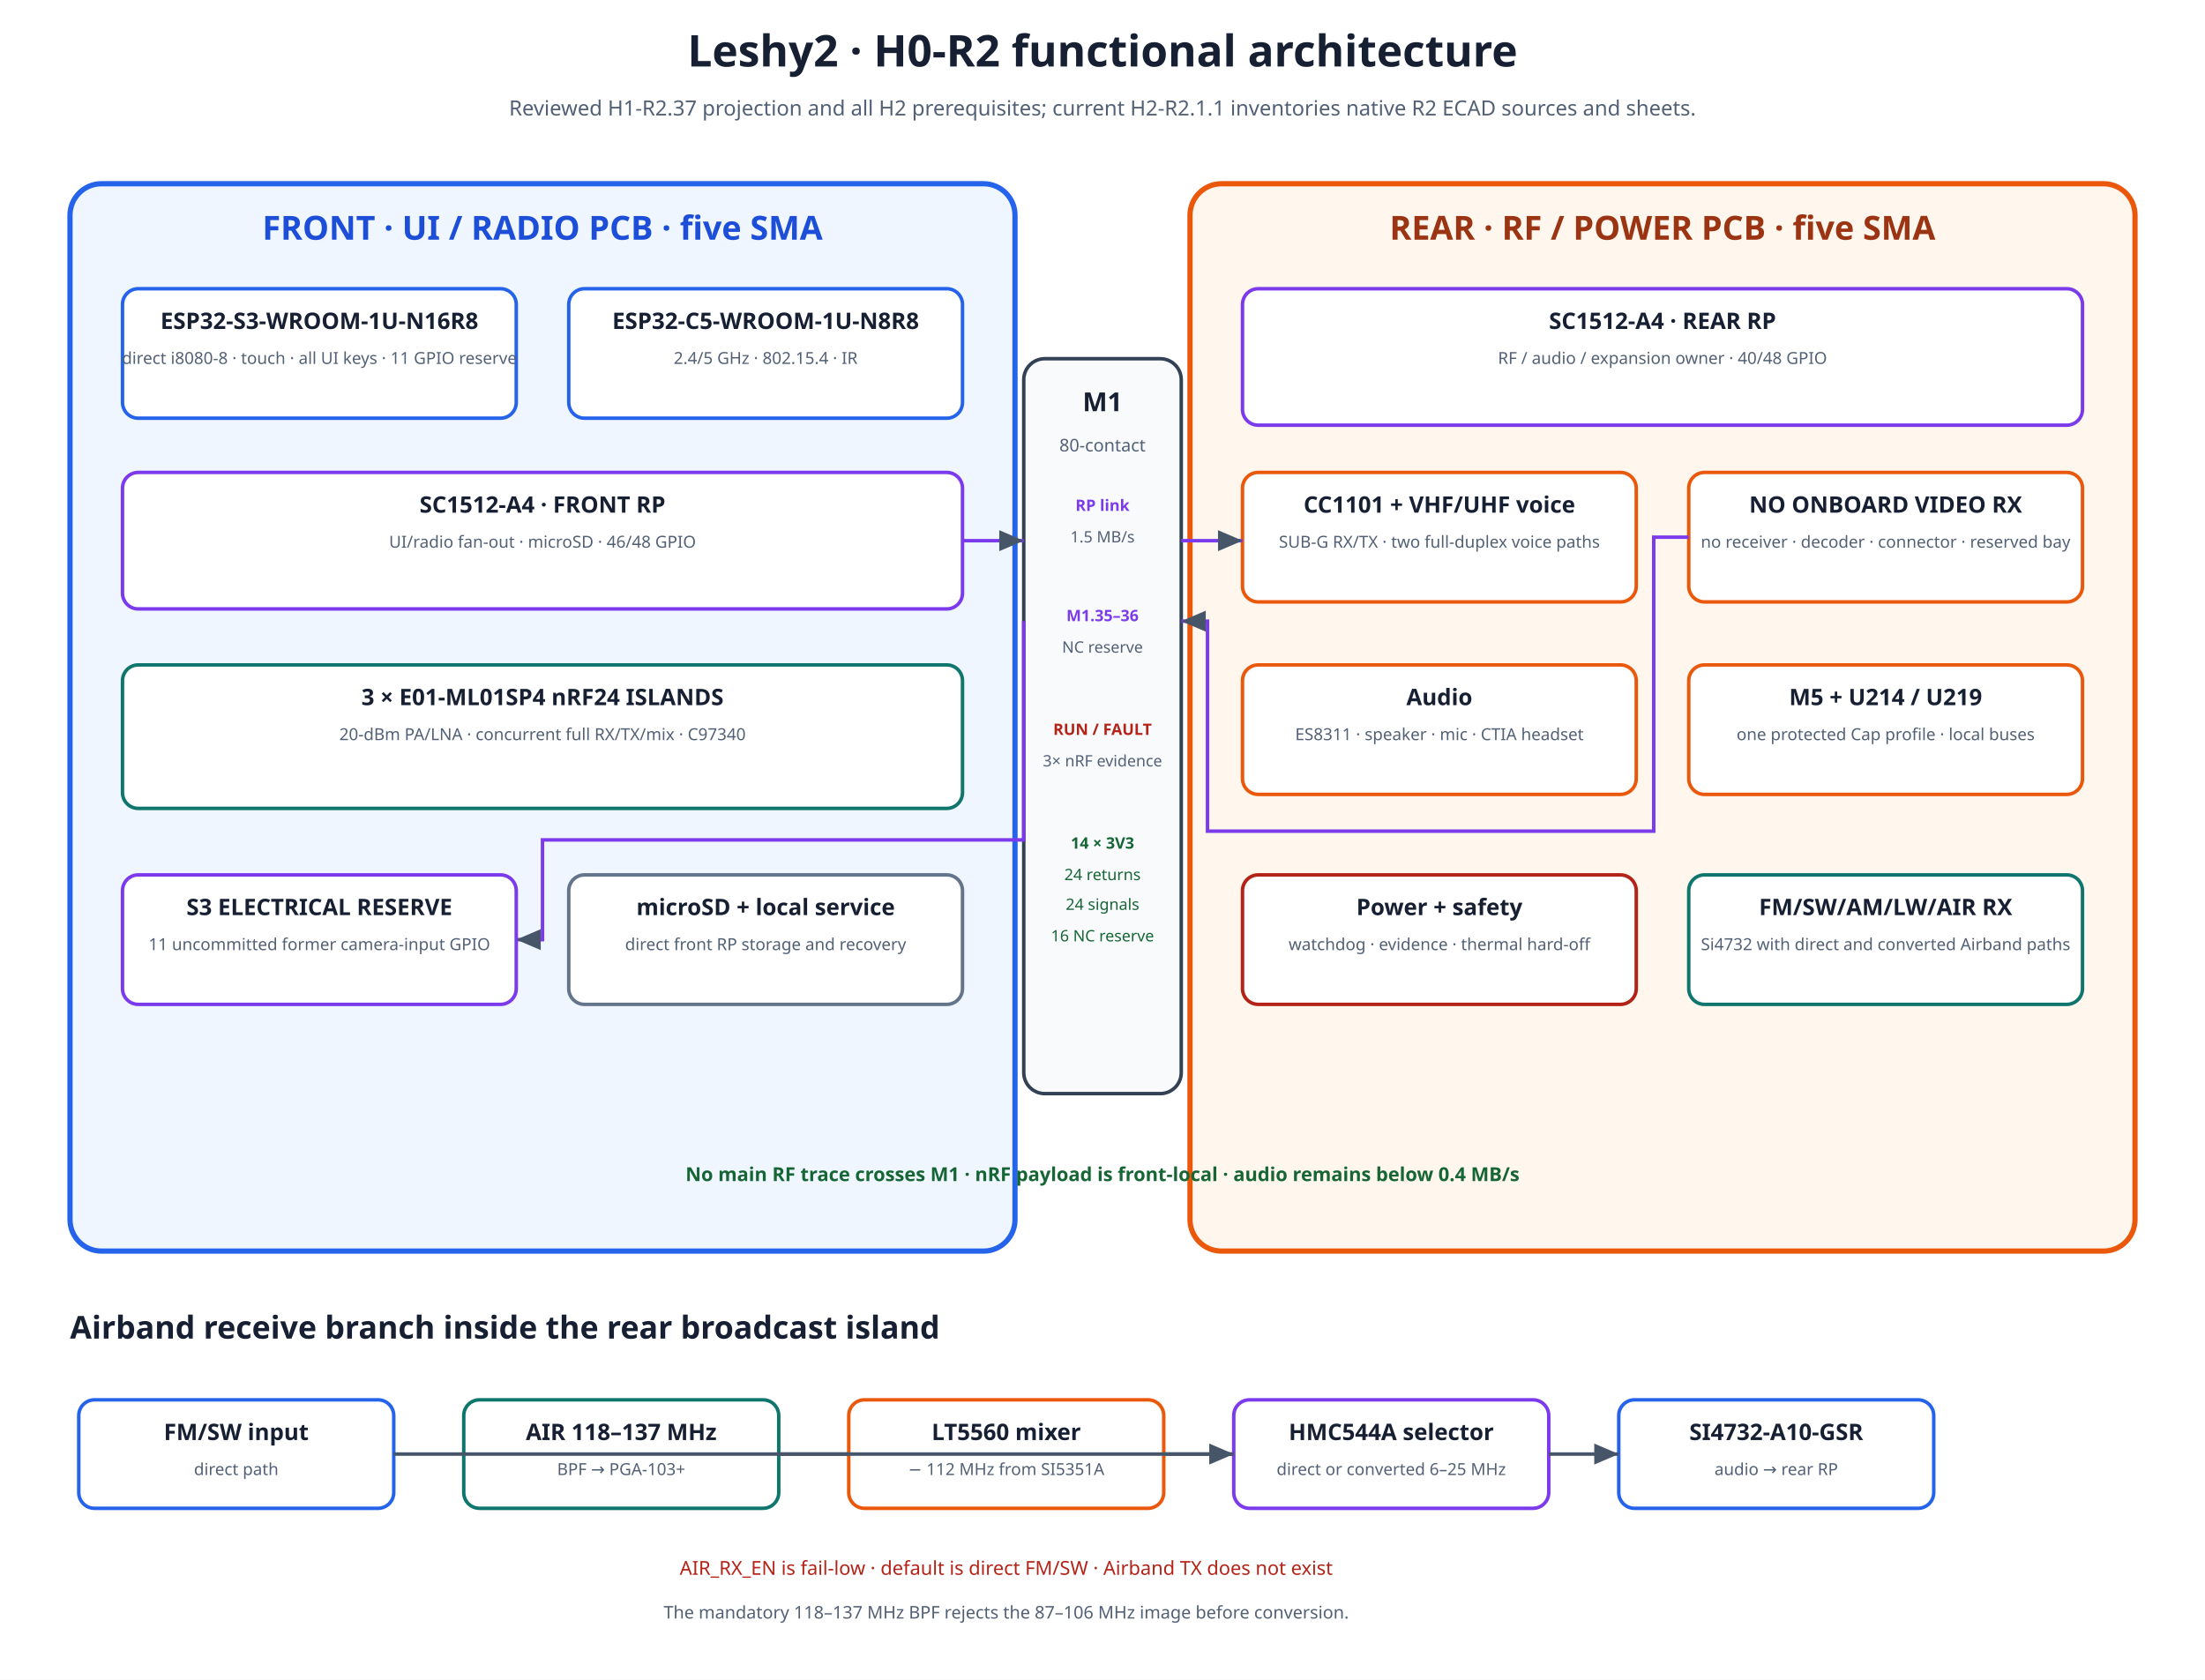
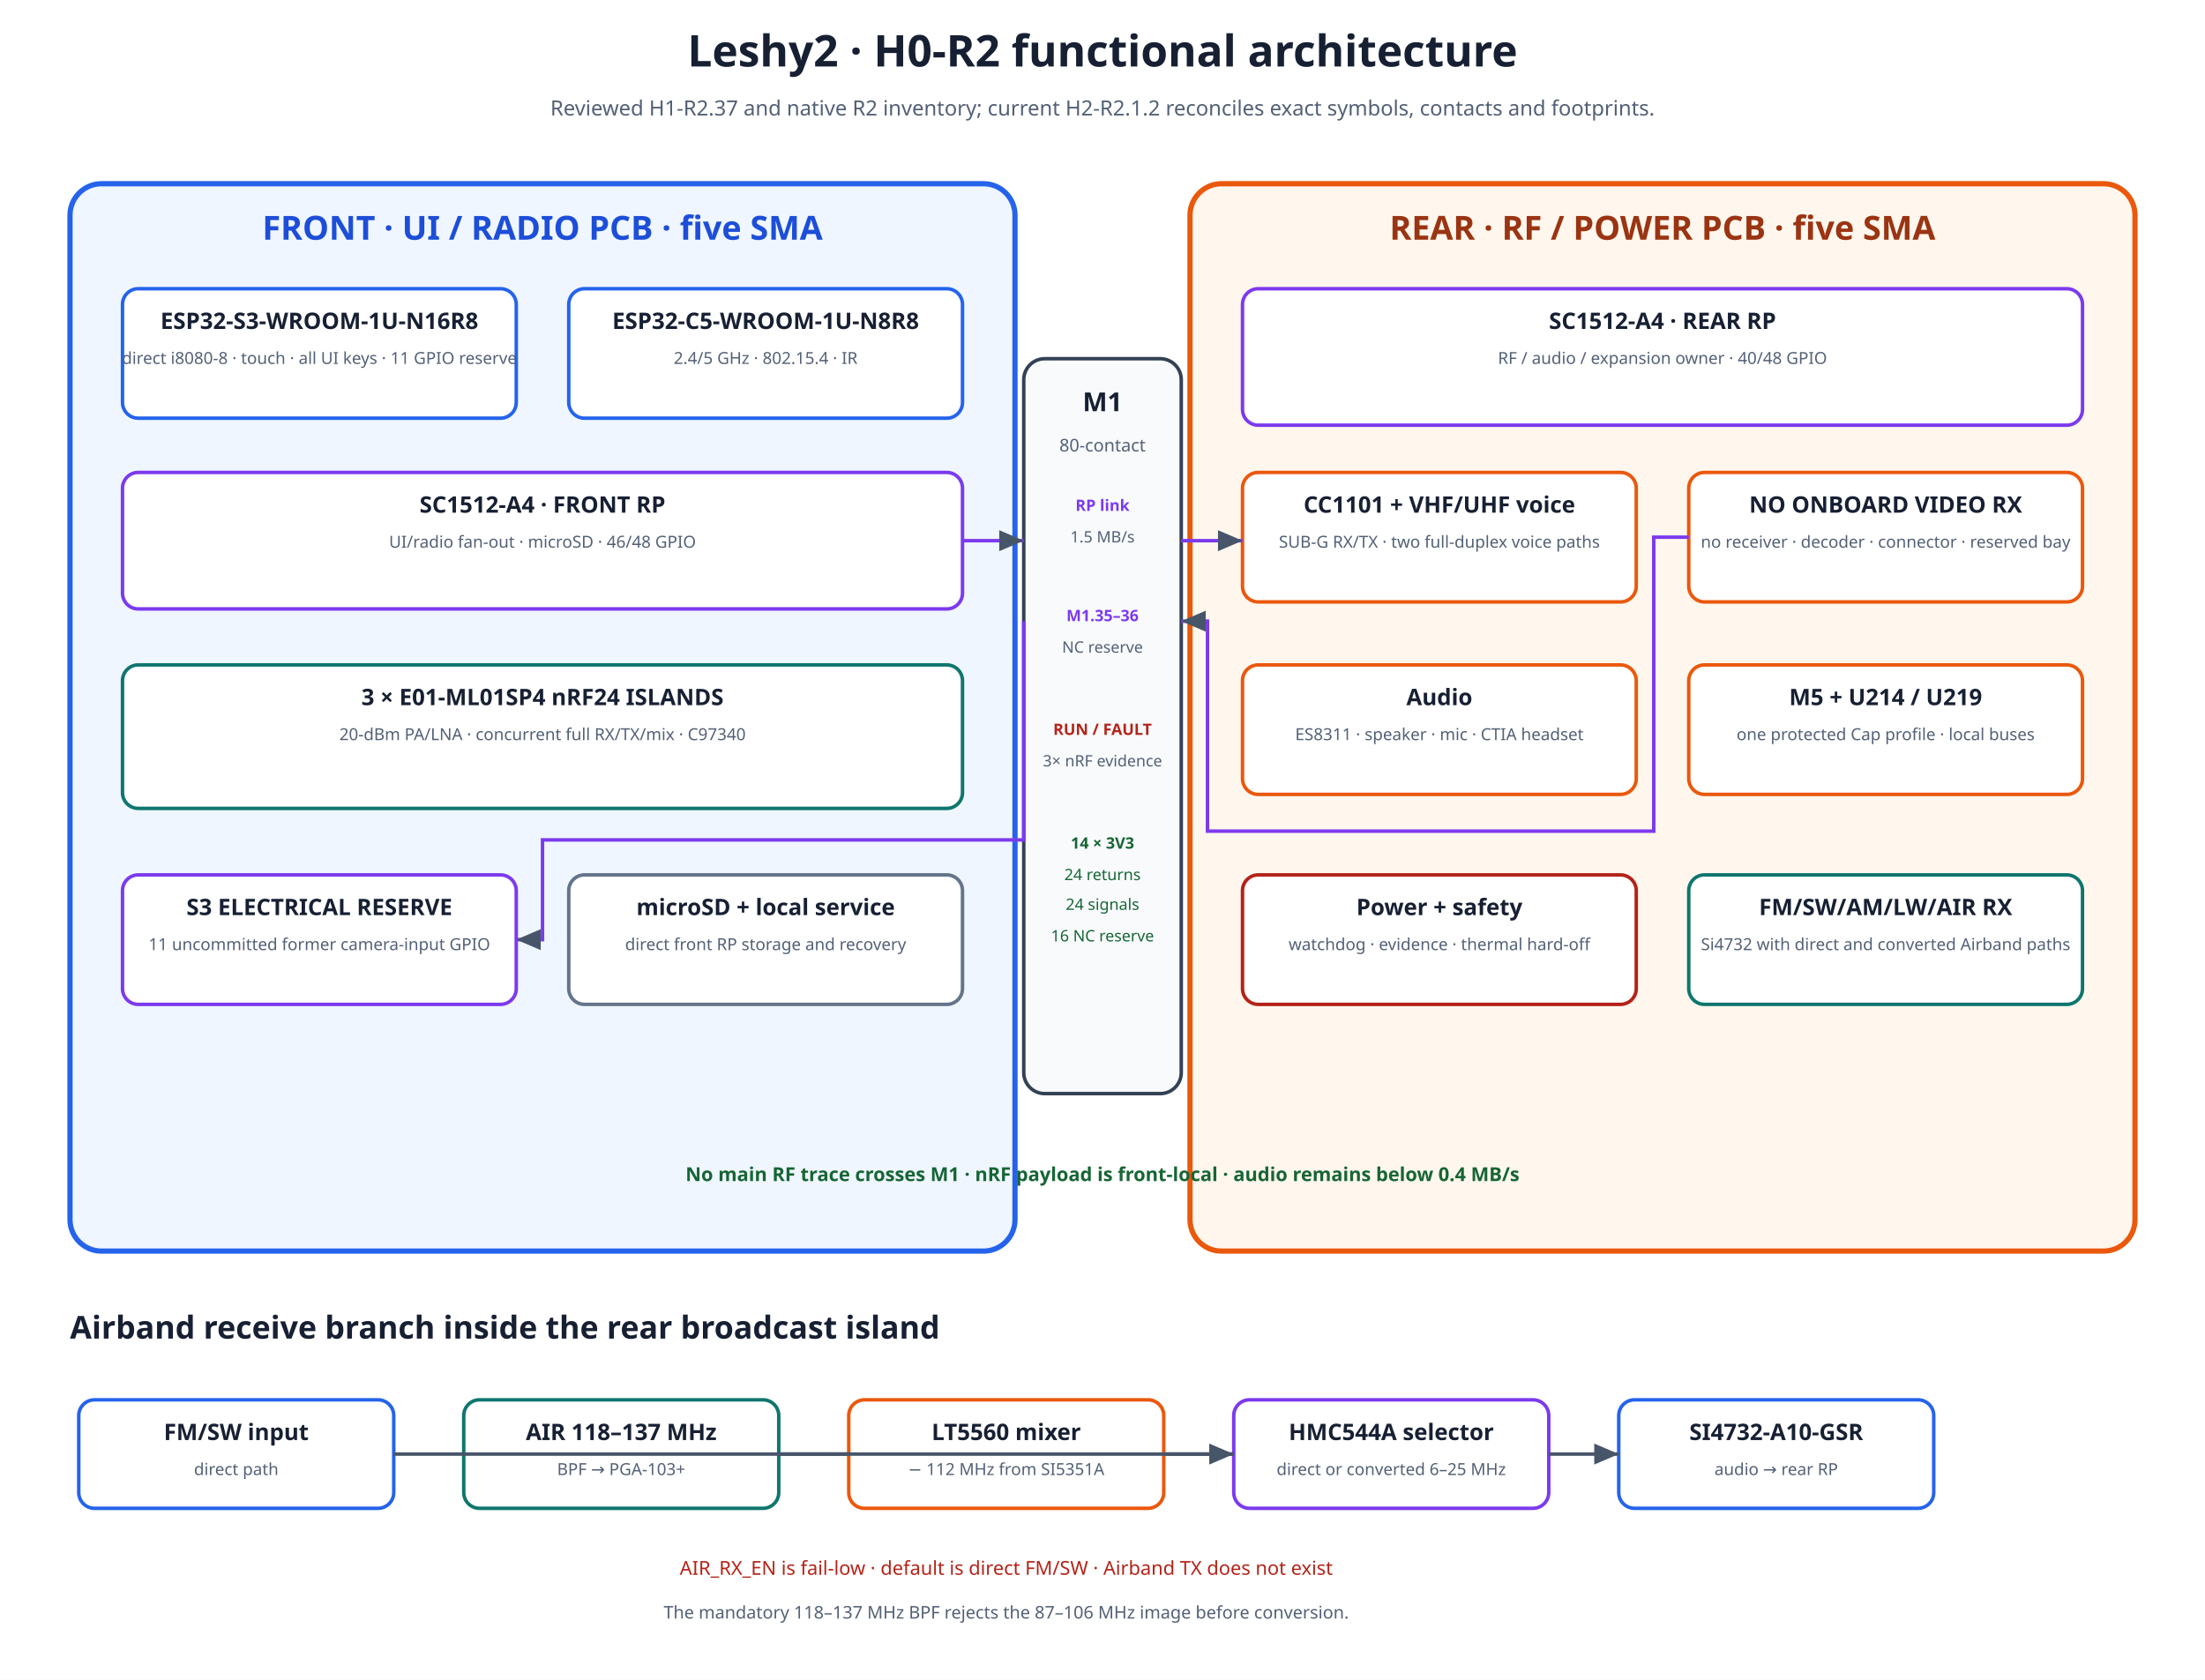
<svg xmlns="http://www.w3.org/2000/svg" width="1260" height="960" viewBox="0 0 1260 960">
  <defs>
    <marker id="a" markerWidth="8" markerHeight="8" refX="7" refY="3" orient="auto">
      <path d="M0 0 L7 3 L0 6z" fill="#475569" />
    </marker>
  </defs>
  <rect width="100%" height="100%" fill="#ffffff" />
  <text x="630" y="38" text-anchor="middle" font-family="sans-serif" font-size="25" font-weight="700" fill="#172033">Leshy2 · H0-R2 functional architecture</text>
-   <text x="630" y="66" text-anchor="middle" font-family="sans-serif" font-size="12" fill="#526076">Reviewed H1-R2.37 projection and all H2 prerequisites; current H2-R2.1.1 inventories native R2 ECAD sources and sheets.</text>
+   <text x="630" y="66" text-anchor="middle" font-family="sans-serif" font-size="12" fill="#526076">Reviewed H1-R2.37 and native R2 inventory; current H2-R2.1.2 reconciles exact symbols, contacts and footprints.</text>
  <rect x="40" y="105" width="540" height="610" rx="18" fill="#eff6ff" stroke="#2563eb" stroke-width="3" />
  <rect x="680" y="105" width="540" height="610" rx="18" fill="#fff7ed" stroke="#ea580c" stroke-width="3" />
  <text x="310" y="137" text-anchor="middle" font-family="sans-serif" font-size="19" font-weight="700" fill="#1d4ed8">FRONT · UI / RADIO PCB · five SMA</text>
  <text x="950" y="137" text-anchor="middle" font-family="sans-serif" font-size="19" font-weight="700" fill="#9a3412">REAR · RF / POWER PCB · five SMA</text>
  <rect x="70" y="165" width="225" height="74" rx="9" fill="#ffffff" stroke="#2563eb" stroke-width="2" />
  <text x="182.5" y="188" text-anchor="middle" font-family="sans-serif" font-size="13" font-weight="700" fill="#172033">ESP32-S3-WROOM-1U-N16R8</text>
  <text x="182.5" y="208" text-anchor="middle" font-family="sans-serif" font-size="9.5" fill="#526076">direct i8080-8 · touch · all UI keys · 11 GPIO reserve</text>
  <rect x="325" y="165" width="225" height="74" rx="9" fill="#ffffff" stroke="#2563eb" stroke-width="2" />
  <text x="437.5" y="188" text-anchor="middle" font-family="sans-serif" font-size="13" font-weight="700" fill="#172033">ESP32-C5-WROOM-1U-N8R8</text>
  <text x="437.5" y="208" text-anchor="middle" font-family="sans-serif" font-size="9.5" fill="#526076">2.4/5 GHz · 802.15.4 · IR</text>
  <rect x="70" y="270" width="480" height="78" rx="9" fill="#ffffff" stroke="#7c3aed" stroke-width="2" />
  <text x="310.0" y="293" text-anchor="middle" font-family="sans-serif" font-size="13" font-weight="700" fill="#172033">SC1512-A4 · FRONT RP</text>
  <text x="310.0" y="313" text-anchor="middle" font-family="sans-serif" font-size="9.5" fill="#526076">UI/radio fan-out · microSD · 46/48 GPIO</text>
  <rect x="70" y="380" width="480" height="82" rx="9" fill="#ffffff" stroke="#0f766e" stroke-width="2" />
  <text x="310.0" y="403" text-anchor="middle" font-family="sans-serif" font-size="13" font-weight="700" fill="#172033">3 × E01-ML01SP4 nRF24 ISLANDS</text>
  <text x="310.0" y="423" text-anchor="middle" font-family="sans-serif" font-size="9.5" fill="#526076">20-dBm PA/LNA · concurrent full RX/TX/mix · C97340</text>
  <rect x="70" y="500" width="225" height="74" rx="9" fill="#ffffff" stroke="#7c3aed" stroke-width="2" />
  <text x="182.5" y="523" text-anchor="middle" font-family="sans-serif" font-size="13" font-weight="700" fill="#172033">S3 ELECTRICAL RESERVE</text>
  <text x="182.5" y="543" text-anchor="middle" font-family="sans-serif" font-size="9.5" fill="#526076">11 uncommitted former camera-input GPIO</text>
  <rect x="325" y="500" width="225" height="74" rx="9" fill="#ffffff" stroke="#64748b" stroke-width="2" />
  <text x="437.5" y="523" text-anchor="middle" font-family="sans-serif" font-size="13" font-weight="700" fill="#172033">microSD + local service</text>
  <text x="437.5" y="543" text-anchor="middle" font-family="sans-serif" font-size="9.5" fill="#526076">direct front RP storage and recovery</text>
  <rect x="710" y="165" width="480" height="78" rx="9" fill="#ffffff" stroke="#7c3aed" stroke-width="2" />
  <text x="950.0" y="188" text-anchor="middle" font-family="sans-serif" font-size="13" font-weight="700" fill="#172033">SC1512-A4 · REAR RP</text>
  <text x="950.0" y="208" text-anchor="middle" font-family="sans-serif" font-size="9.5" fill="#526076">RF / audio / expansion owner · 40/48 GPIO</text>
  <rect x="710" y="270" width="225" height="74" rx="9" fill="#ffffff" stroke="#ea580c" stroke-width="2" />
  <text x="822.5" y="293" text-anchor="middle" font-family="sans-serif" font-size="13" font-weight="700" fill="#172033">CC1101 + VHF/UHF voice</text>
  <text x="822.5" y="313" text-anchor="middle" font-family="sans-serif" font-size="9.5" fill="#526076">SUB-G RX/TX · two full-duplex voice paths</text>
  <rect x="965" y="270" width="225" height="74" rx="9" fill="#ffffff" stroke="#ea580c" stroke-width="2" />
  <text x="1077.5" y="293" text-anchor="middle" font-family="sans-serif" font-size="13" font-weight="700" fill="#172033">NO ONBOARD VIDEO RX</text>
  <text x="1077.5" y="313" text-anchor="middle" font-family="sans-serif" font-size="9.5" fill="#526076">no receiver · decoder · connector · reserved bay</text>
  <rect x="710" y="380" width="225" height="74" rx="9" fill="#ffffff" stroke="#ea580c" stroke-width="2" />
  <text x="822.5" y="403" text-anchor="middle" font-family="sans-serif" font-size="13" font-weight="700" fill="#172033">Audio</text>
  <text x="822.5" y="423" text-anchor="middle" font-family="sans-serif" font-size="9.5" fill="#526076">ES8311 · speaker · mic · CTIA headset</text>
  <rect x="965" y="380" width="225" height="74" rx="9" fill="#ffffff" stroke="#ea580c" stroke-width="2" />
  <text x="1077.5" y="403" text-anchor="middle" font-family="sans-serif" font-size="13" font-weight="700" fill="#172033">M5 + U214 / U219</text>
  <text x="1077.5" y="423" text-anchor="middle" font-family="sans-serif" font-size="9.5" fill="#526076">one protected Cap profile · local buses</text>
  <rect x="710" y="500" width="225" height="74" rx="9" fill="#ffffff" stroke="#b42318" stroke-width="2" />
  <text x="822.5" y="523" text-anchor="middle" font-family="sans-serif" font-size="13" font-weight="700" fill="#172033">Power + safety</text>
  <text x="822.5" y="543" text-anchor="middle" font-family="sans-serif" font-size="9.5" fill="#526076">watchdog · evidence · thermal hard-off</text>
  <rect x="965" y="500" width="225" height="74" rx="9" fill="#ffffff" stroke="#0f766e" stroke-width="2" />
  <text x="1077.5" y="523" text-anchor="middle" font-family="sans-serif" font-size="13" font-weight="700" fill="#172033">FM/SW/AM/LW/AIR RX</text>
  <text x="1077.5" y="543" text-anchor="middle" font-family="sans-serif" font-size="9.5" fill="#526076">Si4732 with direct and converted Airband paths</text>
  <rect x="585" y="205" width="90" height="420" rx="12" fill="#f8fafc" stroke="#334155" stroke-width="2" />
  <text x="630" y="235" text-anchor="middle" font-family="sans-serif" font-size="15" font-weight="700" fill="#172033">M1</text>
  <text x="630" y="258" text-anchor="middle" font-family="sans-serif" font-size="10" fill="#526076">80-contact</text>
  <text x="630" y="292" text-anchor="middle" font-family="sans-serif" font-size="9" font-weight="700" fill="#7c3aed">RP link</text>
  <text x="630" y="310" text-anchor="middle" font-family="sans-serif" font-size="9" fill="#526076">1.5 MB/s</text>
  <text x="630" y="355" text-anchor="middle" font-family="sans-serif" font-size="9" font-weight="700" fill="#7c3aed">M1.35–36</text>
  <text x="630" y="373" text-anchor="middle" font-family="sans-serif" font-size="9" fill="#526076">NC reserve</text>
  <text x="630" y="420" text-anchor="middle" font-family="sans-serif" font-size="9" font-weight="700" fill="#b42318">RUN / FAULT</text>
  <text x="630" y="438" text-anchor="middle" font-family="sans-serif" font-size="9" fill="#526076">3× nRF evidence</text>
  <text x="630" y="485" text-anchor="middle" font-family="sans-serif" font-size="9" font-weight="700" fill="#166534">14 × 3V3</text>
  <text x="630" y="503" text-anchor="middle" font-family="sans-serif" font-size="9" fill="#166534">24 returns</text>
  <text x="630" y="520" text-anchor="middle" font-family="sans-serif" font-size="9" fill="#166534">24 signals</text>
  <text x="630" y="538" text-anchor="middle" font-family="sans-serif" font-size="9" fill="#166534">16 NC reserve</text>
  <line x1="550" y1="309" x2="585" y2="309" stroke="#7c3aed" stroke-width="2" marker-end="url(#a)" />
  <line x1="675" y1="309" x2="710" y2="309" stroke="#7c3aed" stroke-width="2" marker-end="url(#a)" />
  <path d="M965 307 H945 V475 H690 V355 H675" fill="none" stroke="#7c3aed" stroke-width="2" marker-end="url(#a)" />
  <path d="M585 355 V480 H310 V537 H295" fill="none" stroke="#7c3aed" stroke-width="2" marker-end="url(#a)" />
  <text x="630" y="675" text-anchor="middle" font-family="sans-serif" font-size="11" font-weight="700" fill="#166534">No main RF trace crosses M1 · nRF payload is front-local · audio remains below 0.4 MB/s</text>
  <text x="40" y="765" font-family="sans-serif" font-size="18" font-weight="700" fill="#172033">Airband receive branch inside the rear broadcast island</text>
  <rect x="45" y="800" width="180" height="62" rx="9" fill="#ffffff" stroke="#2563eb" stroke-width="2" />
  <text x="135.0" y="823" text-anchor="middle" font-family="sans-serif" font-size="13" font-weight="700" fill="#172033">FM/SW input</text>
  <text x="135.0" y="843" text-anchor="middle" font-family="sans-serif" font-size="9.5" fill="#526076">direct path</text>
  <rect x="265" y="800" width="180" height="62" rx="9" fill="#ffffff" stroke="#0f766e" stroke-width="2" />
  <text x="355.0" y="823" text-anchor="middle" font-family="sans-serif" font-size="13" font-weight="700" fill="#172033">AIR 118–137 MHz</text>
  <text x="355.0" y="843" text-anchor="middle" font-family="sans-serif" font-size="9.5" fill="#526076">BPF → PGA-103+</text>
  <rect x="485" y="800" width="180" height="62" rx="9" fill="#ffffff" stroke="#ea580c" stroke-width="2" />
  <text x="575.0" y="823" text-anchor="middle" font-family="sans-serif" font-size="13" font-weight="700" fill="#172033">LT5560 mixer</text>
  <text x="575.0" y="843" text-anchor="middle" font-family="sans-serif" font-size="9.5" fill="#526076">− 112 MHz from SI5351A</text>
  <rect x="705" y="800" width="180" height="62" rx="9" fill="#ffffff" stroke="#7c3aed" stroke-width="2" />
  <text x="795.0" y="823" text-anchor="middle" font-family="sans-serif" font-size="13" font-weight="700" fill="#172033">HMC544A selector</text>
  <text x="795.0" y="843" text-anchor="middle" font-family="sans-serif" font-size="9.5" fill="#526076">direct or converted 6–25 MHz</text>
  <rect x="925" y="800" width="180" height="62" rx="9" fill="#ffffff" stroke="#2563eb" stroke-width="2" />
  <text x="1015.0" y="823" text-anchor="middle" font-family="sans-serif" font-size="13" font-weight="700" fill="#172033">SI4732-A10-GSR</text>
  <text x="1015.0" y="843" text-anchor="middle" font-family="sans-serif" font-size="9.5" fill="#526076">audio → rear RP</text>
  <path d="M225 831 H705" fill="none" stroke="#475569" stroke-width="2" marker-end="url(#a)" />
  <path d="M445 831 H485 M665 831 H705 M885 831 H925" fill="none" stroke="#475569" stroke-width="2" marker-end="url(#a)" />
  <text x="575" y="900" text-anchor="middle" font-family="sans-serif" font-size="11" fill="#b42318">AIR_RX_EN is fail-low · default is direct FM/SW · Airband TX does not exist</text>
  <text x="575" y="925" text-anchor="middle" font-family="sans-serif" font-size="10" fill="#526076">The mandatory 118–137 MHz BPF rejects the 87–106 MHz image before conversion.</text>
</svg>
